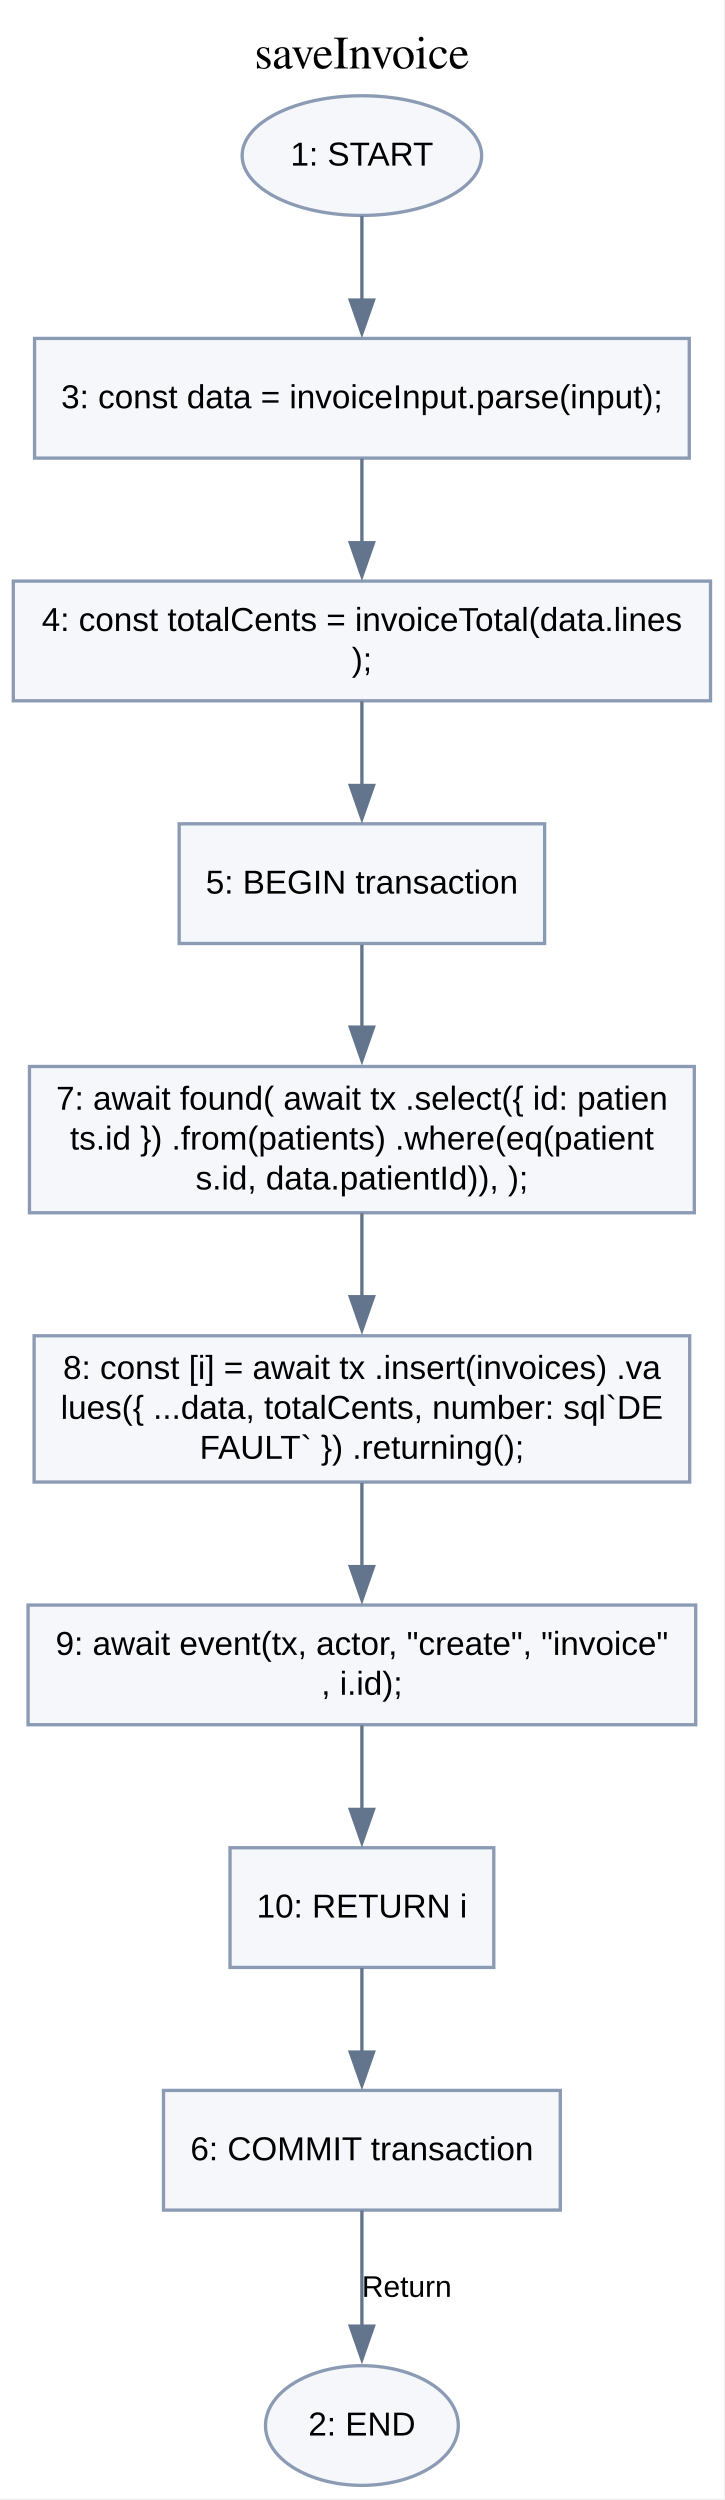
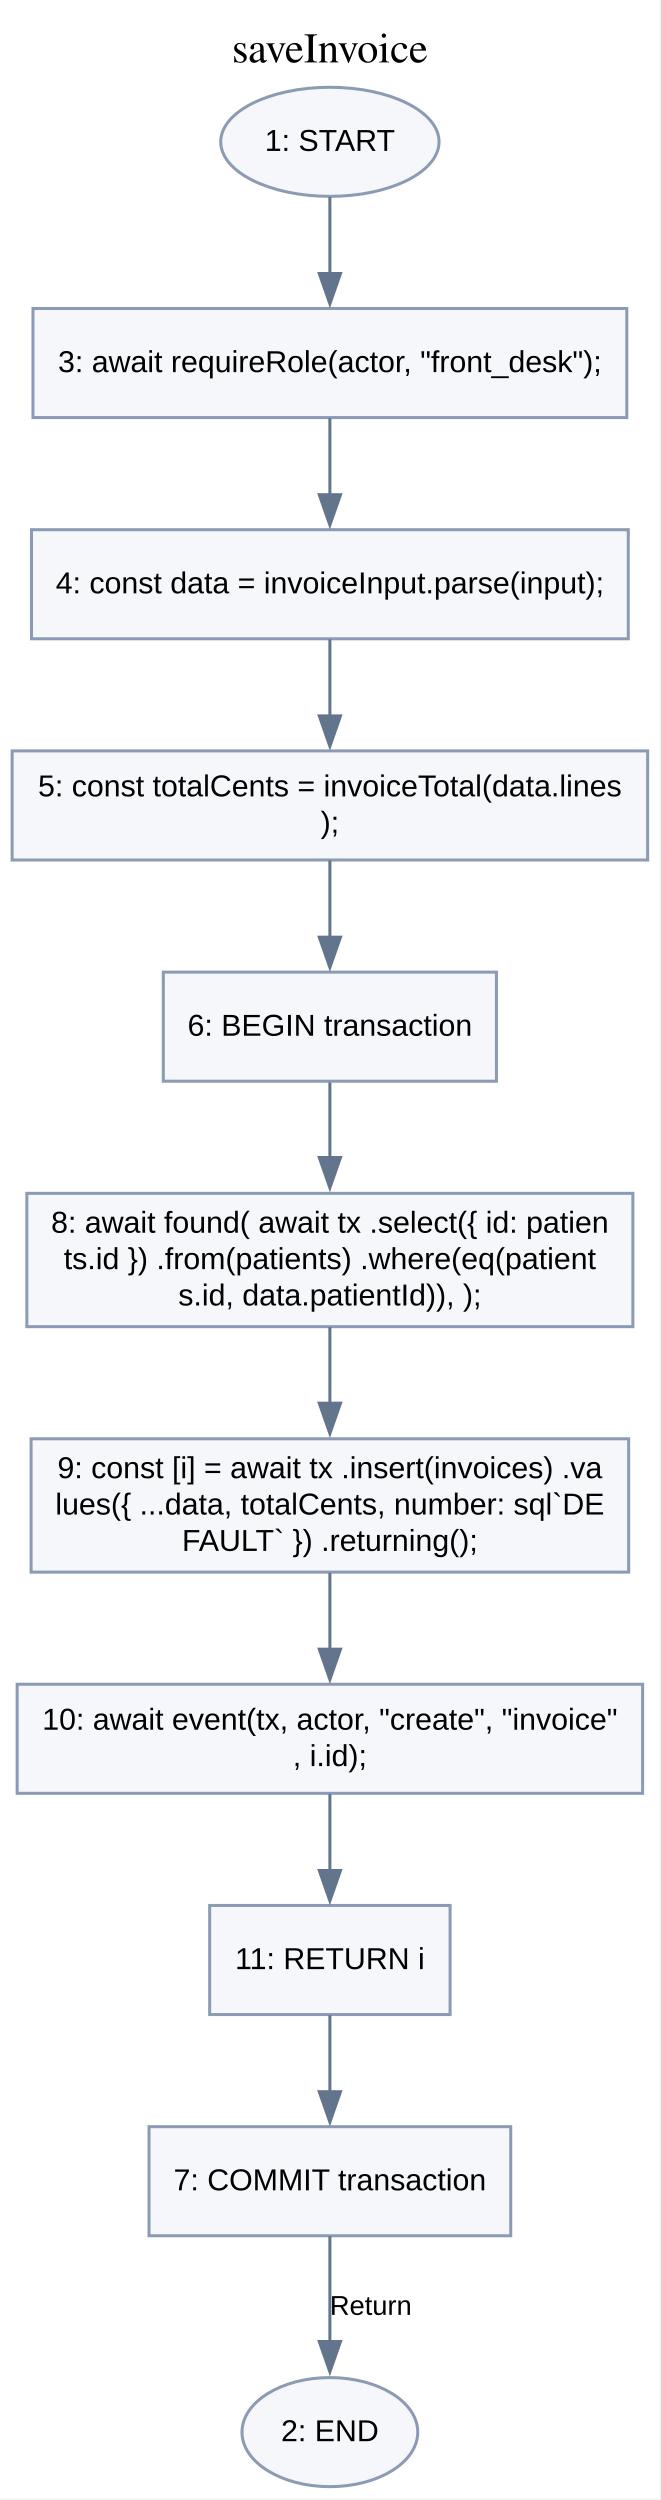
- <svg xmlns="http://www.w3.org/2000/svg" width="218pt" height="752pt" viewBox="0.00 0.00 218.00 752.00">
-   <g id="graph0" class="graph" transform="scale(1 1) rotate(0) translate(4 747.6)">
-     <polygon fill="white" stroke="none" points="-4,4 -4,-747.6 213.72,-747.6 213.72,4 -4,4" />
-     <text xml:space="preserve" text-anchor="middle" x="104.86" y="-727" font-family="Times,serif" font-size="14.00">saveInvoice</text>
+ <svg xmlns="http://www.w3.org/2000/svg" width="218pt" height="825pt" viewBox="0.00 0.00 218.00 825.00">
+   <g id="graph0" class="graph" transform="scale(1 1) rotate(0) translate(4 820.6)">
+     <polygon fill="white" stroke="none" points="-4,4 -4,-820.6 213.72,-820.6 213.72,4 -4,4" />
+     <text xml:space="preserve" text-anchor="middle" x="104.86" y="-800" font-family="Times,serif" font-size="14.00">saveInvoice</text>
    <g id="node1" class="node">
-       <ellipse fill="#f5f7fb" stroke="#8c9bb4" cx="104.86" cy="-700.8" rx="36.02" ry="18" />
-       <text xml:space="preserve" text-anchor="middle" x="104.86" y="-697.8" font-family="Arial" font-size="10.00">1: START</text>
+       <ellipse fill="#f5f7fb" stroke="#8c9bb4" cx="104.86" cy="-773.8" rx="36.02" ry="18" />
+       <text xml:space="preserve" text-anchor="middle" x="104.86" y="-770.8" font-family="Arial" font-size="10.00">1: START</text>
    </g>
    <g id="node3" class="node">
-       <polygon fill="#f5f7fb" stroke="#8c9bb4" points="203.33,-645.8 6.39,-645.8 6.39,-609.8 203.33,-609.8 203.33,-645.8" />
-       <text xml:space="preserve" text-anchor="middle" x="104.86" y="-624.8" font-family="Arial" font-size="10.00">3: const data = invoiceInput.parse(input);</text>
+       <polygon fill="#f5f7fb" stroke="#8c9bb4" points="202.84,-718.8 6.88,-718.8 6.88,-682.8 202.84,-682.8 202.84,-718.8" />
+       <text xml:space="preserve" text-anchor="middle" x="104.86" y="-697.8" font-family="Arial" font-size="10.00">3: await requireRole(actor, "front_desk");</text>
    </g>
    <g id="edge1" class="edge">
-       <path fill="none" stroke="#63748d" d="M104.86,-682.61C104.86,-675.03 104.86,-665.9 104.86,-657.34" />
-       <polygon fill="#63748d" stroke="#63748d" points="108.36,-657.34 104.86,-647.34 101.36,-657.34 108.36,-657.34" />
+       <path fill="none" stroke="#63748d" d="M104.86,-755.61C104.86,-748.03 104.86,-738.9 104.86,-730.34" />
+       <polygon fill="#63748d" stroke="#63748d" points="108.36,-730.34 104.86,-720.34 101.36,-730.34 108.36,-730.34" />
    </g>
    <g id="node2" class="node">
      <ellipse fill="#f5f7fb" stroke="#8c9bb4" cx="104.86" cy="-18" rx="29" ry="18" />
      <text xml:space="preserve" text-anchor="middle" x="104.86" y="-15" font-family="Arial" font-size="10.00">2: END</text>
    </g>
    <g id="node4" class="node">
+       <polygon fill="#f5f7fb" stroke="#8c9bb4" points="203.33,-645.8 6.39,-645.8 6.39,-609.8 203.33,-609.8 203.33,-645.8" />
+       <text xml:space="preserve" text-anchor="middle" x="104.86" y="-624.8" font-family="Arial" font-size="10.00">4: const data = invoiceInput.parse(input);</text>
+     </g>
+     <g id="edge2" class="edge">
+       <path fill="none" stroke="#63748d" d="M104.86,-682.61C104.86,-675.03 104.86,-665.9 104.86,-657.34" />
+       <polygon fill="#63748d" stroke="#63748d" points="108.36,-657.34 104.86,-647.34 101.36,-657.34 108.36,-657.34" />
+     </g>
+     <g id="node5" class="node">
      <polygon fill="#f5f7fb" stroke="#8c9bb4" points="209.72,-572.8 0,-572.8 0,-536.8 209.72,-536.8 209.72,-572.8" />
-       <text xml:space="preserve" text-anchor="middle" x="104.86" y="-557.8" font-family="Arial" font-size="10.00">4: const totalCents = invoiceTotal(data.lines</text>
+       <text xml:space="preserve" text-anchor="middle" x="104.86" y="-557.8" font-family="Arial" font-size="10.00">5: const totalCents = invoiceTotal(data.lines</text>
      <text xml:space="preserve" text-anchor="middle" x="104.86" y="-545.8" font-family="Arial" font-size="10.00">);</text>
    </g>
-     <g id="edge2" class="edge">
+     <g id="edge3" class="edge">
      <path fill="none" stroke="#63748d" d="M104.86,-609.61C104.86,-602.03 104.86,-592.9 104.86,-584.34" />
      <polygon fill="#63748d" stroke="#63748d" points="108.36,-584.34 104.86,-574.34 101.36,-584.34 108.36,-584.34" />
    </g>
-     <g id="node5" class="node">
+     <g id="node6" class="node">
      <polygon fill="#f5f7fb" stroke="#8c9bb4" points="159.82,-499.8 49.89,-499.8 49.89,-463.8 159.82,-463.8 159.82,-499.8" />
-       <text xml:space="preserve" text-anchor="middle" x="104.86" y="-478.8" font-family="Arial" font-size="10.00">5: BEGIN transaction</text>
+       <text xml:space="preserve" text-anchor="middle" x="104.86" y="-478.8" font-family="Arial" font-size="10.00">6: BEGIN transaction</text>
    </g>
-     <g id="edge3" class="edge">
+     <g id="edge4" class="edge">
      <path fill="none" stroke="#63748d" d="M104.86,-536.61C104.86,-529.03 104.86,-519.9 104.86,-511.34" />
      <polygon fill="#63748d" stroke="#63748d" points="108.36,-511.34 104.86,-501.34 101.36,-511.34 108.36,-511.34" />
    </g>
-     <g id="node7" class="node">
+     <g id="node8" class="node">
      <polygon fill="#f5f7fb" stroke="#8c9bb4" points="204.85,-426.8 4.86,-426.8 4.86,-382.8 204.85,-382.8 204.85,-426.8" />
-       <text xml:space="preserve" text-anchor="middle" x="104.86" y="-413.8" font-family="Arial" font-size="10.00">7: await found( await tx .select({ id: patien</text>
+       <text xml:space="preserve" text-anchor="middle" x="104.86" y="-413.8" font-family="Arial" font-size="10.00">8: await found( await tx .select({ id: patien</text>
      <text xml:space="preserve" text-anchor="middle" x="104.86" y="-401.8" font-family="Arial" font-size="10.00">ts.id }) .from(patients) .where(eq(patient</text>
      <text xml:space="preserve" text-anchor="middle" x="104.86" y="-389.8" font-family="Arial" font-size="10.00">s.id, data.patientId)), );</text>
    </g>
-     <g id="edge4" class="edge">
+     <g id="edge5" class="edge">
      <path fill="none" stroke="#63748d" d="M104.86,-463.4C104.86,-455.97 104.86,-447.03 104.86,-438.44" />
      <polygon fill="#63748d" stroke="#63748d" points="108.36,-438.63 104.86,-428.63 101.36,-438.63 108.36,-438.63" />
    </g>
-     <g id="node6" class="node">
+     <g id="node7" class="node">
      <polygon fill="#f5f7fb" stroke="#8c9bb4" points="164.54,-118.8 45.18,-118.8 45.18,-82.8 164.54,-82.8 164.54,-118.8" />
-       <text xml:space="preserve" text-anchor="middle" x="104.86" y="-97.8" font-family="Arial" font-size="10.00">6: COMMIT transaction</text>
+       <text xml:space="preserve" text-anchor="middle" x="104.86" y="-97.8" font-family="Arial" font-size="10.00">7: COMMIT transaction</text>
    </g>
-     <g id="edge9" class="edge">
+     <g id="edge10" class="edge">
      <path fill="none" stroke="#63748d" d="M104.86,-82.66C104.86,-72.56 104.86,-59.5 104.86,-47.85" />
      <polygon fill="#63748d" stroke="#63748d" points="108.36,-47.9 104.86,-37.9 101.36,-47.9 108.36,-47.9" />
      <text xml:space="preserve" text-anchor="middle" x="118.36" y="-56.7" font-family="Arial" font-size="9.00">Return</text>
    </g>
-     <g id="node8" class="node">
+     <g id="node9" class="node">
      <polygon fill="#f5f7fb" stroke="#8c9bb4" points="203.46,-345.8 6.26,-345.8 6.26,-301.8 203.46,-301.8 203.46,-345.8" />
-       <text xml:space="preserve" text-anchor="middle" x="104.86" y="-332.8" font-family="Arial" font-size="10.00">8: const [i] = await tx .insert(invoices) .va</text>
+       <text xml:space="preserve" text-anchor="middle" x="104.86" y="-332.8" font-family="Arial" font-size="10.00">9: const [i] = await tx .insert(invoices) .va</text>
      <text xml:space="preserve" text-anchor="middle" x="104.86" y="-320.8" font-family="Arial" font-size="10.00">lues({ ...data, totalCents, number: sql`DE</text>
      <text xml:space="preserve" text-anchor="middle" x="104.86" y="-308.8" font-family="Arial" font-size="10.00">FAULT` }) .returning();</text>
    </g>
-     <g id="edge5" class="edge">
+     <g id="edge6" class="edge">
      <path fill="none" stroke="#63748d" d="M104.86,-382.63C104.86,-374.84 104.86,-365.82 104.86,-357.26" />
      <polygon fill="#63748d" stroke="#63748d" points="108.36,-357.54 104.86,-347.54 101.36,-357.54 108.36,-357.54" />
    </g>
-     <g id="node9" class="node">
-       <polygon fill="#f5f7fb" stroke="#8c9bb4" points="205.27,-264.8 4.44,-264.8 4.44,-228.8 205.27,-228.8 205.27,-264.8" />
-       <text xml:space="preserve" text-anchor="middle" x="104.86" y="-249.8" font-family="Arial" font-size="10.00">9: await event(tx, actor, "create", "invoice"</text>
+     <g id="node10" class="node">
+       <polygon fill="#f5f7fb" stroke="#8c9bb4" points="208.06,-264.8 1.66,-264.8 1.66,-228.8 208.06,-228.8 208.06,-264.8" />
+       <text xml:space="preserve" text-anchor="middle" x="104.86" y="-249.8" font-family="Arial" font-size="10.00">10: await event(tx, actor, "create", "invoice"</text>
      <text xml:space="preserve" text-anchor="middle" x="104.86" y="-237.8" font-family="Arial" font-size="10.00">, i.id);</text>
    </g>
-     <g id="edge6" class="edge">
+     <g id="edge7" class="edge">
      <path fill="none" stroke="#63748d" d="M104.86,-301.51C104.86,-293.62 104.86,-284.55 104.86,-276.13" />
      <polygon fill="#63748d" stroke="#63748d" points="108.36,-276.37 104.86,-266.37 101.36,-276.37 108.36,-276.37" />
    </g>
-     <g id="node10" class="node">
+     <g id="node11" class="node">
      <polygon fill="#f5f7fb" stroke="#8c9bb4" points="144.53,-191.8 65.19,-191.8 65.19,-155.8 144.53,-155.8 144.53,-191.8" />
-       <text xml:space="preserve" text-anchor="middle" x="104.86" y="-170.8" font-family="Arial" font-size="10.00">10: RETURN i</text>
+       <text xml:space="preserve" text-anchor="middle" x="104.86" y="-170.8" font-family="Arial" font-size="10.00">11: RETURN i</text>
    </g>
-     <g id="edge7" class="edge">
+     <g id="edge8" class="edge">
      <path fill="none" stroke="#63748d" d="M104.86,-228.61C104.86,-221.03 104.86,-211.9 104.86,-203.34" />
      <polygon fill="#63748d" stroke="#63748d" points="108.36,-203.34 104.86,-193.34 101.36,-203.34 108.36,-203.34" />
    </g>
-     <g id="edge8" class="edge">
+     <g id="edge9" class="edge">
      <path fill="none" stroke="#63748d" d="M104.86,-155.61C104.86,-148.03 104.86,-138.9 104.86,-130.34" />
      <polygon fill="#63748d" stroke="#63748d" points="108.36,-130.34 104.86,-120.34 101.36,-130.34 108.36,-130.34" />
    </g>
  </g>
</svg>
